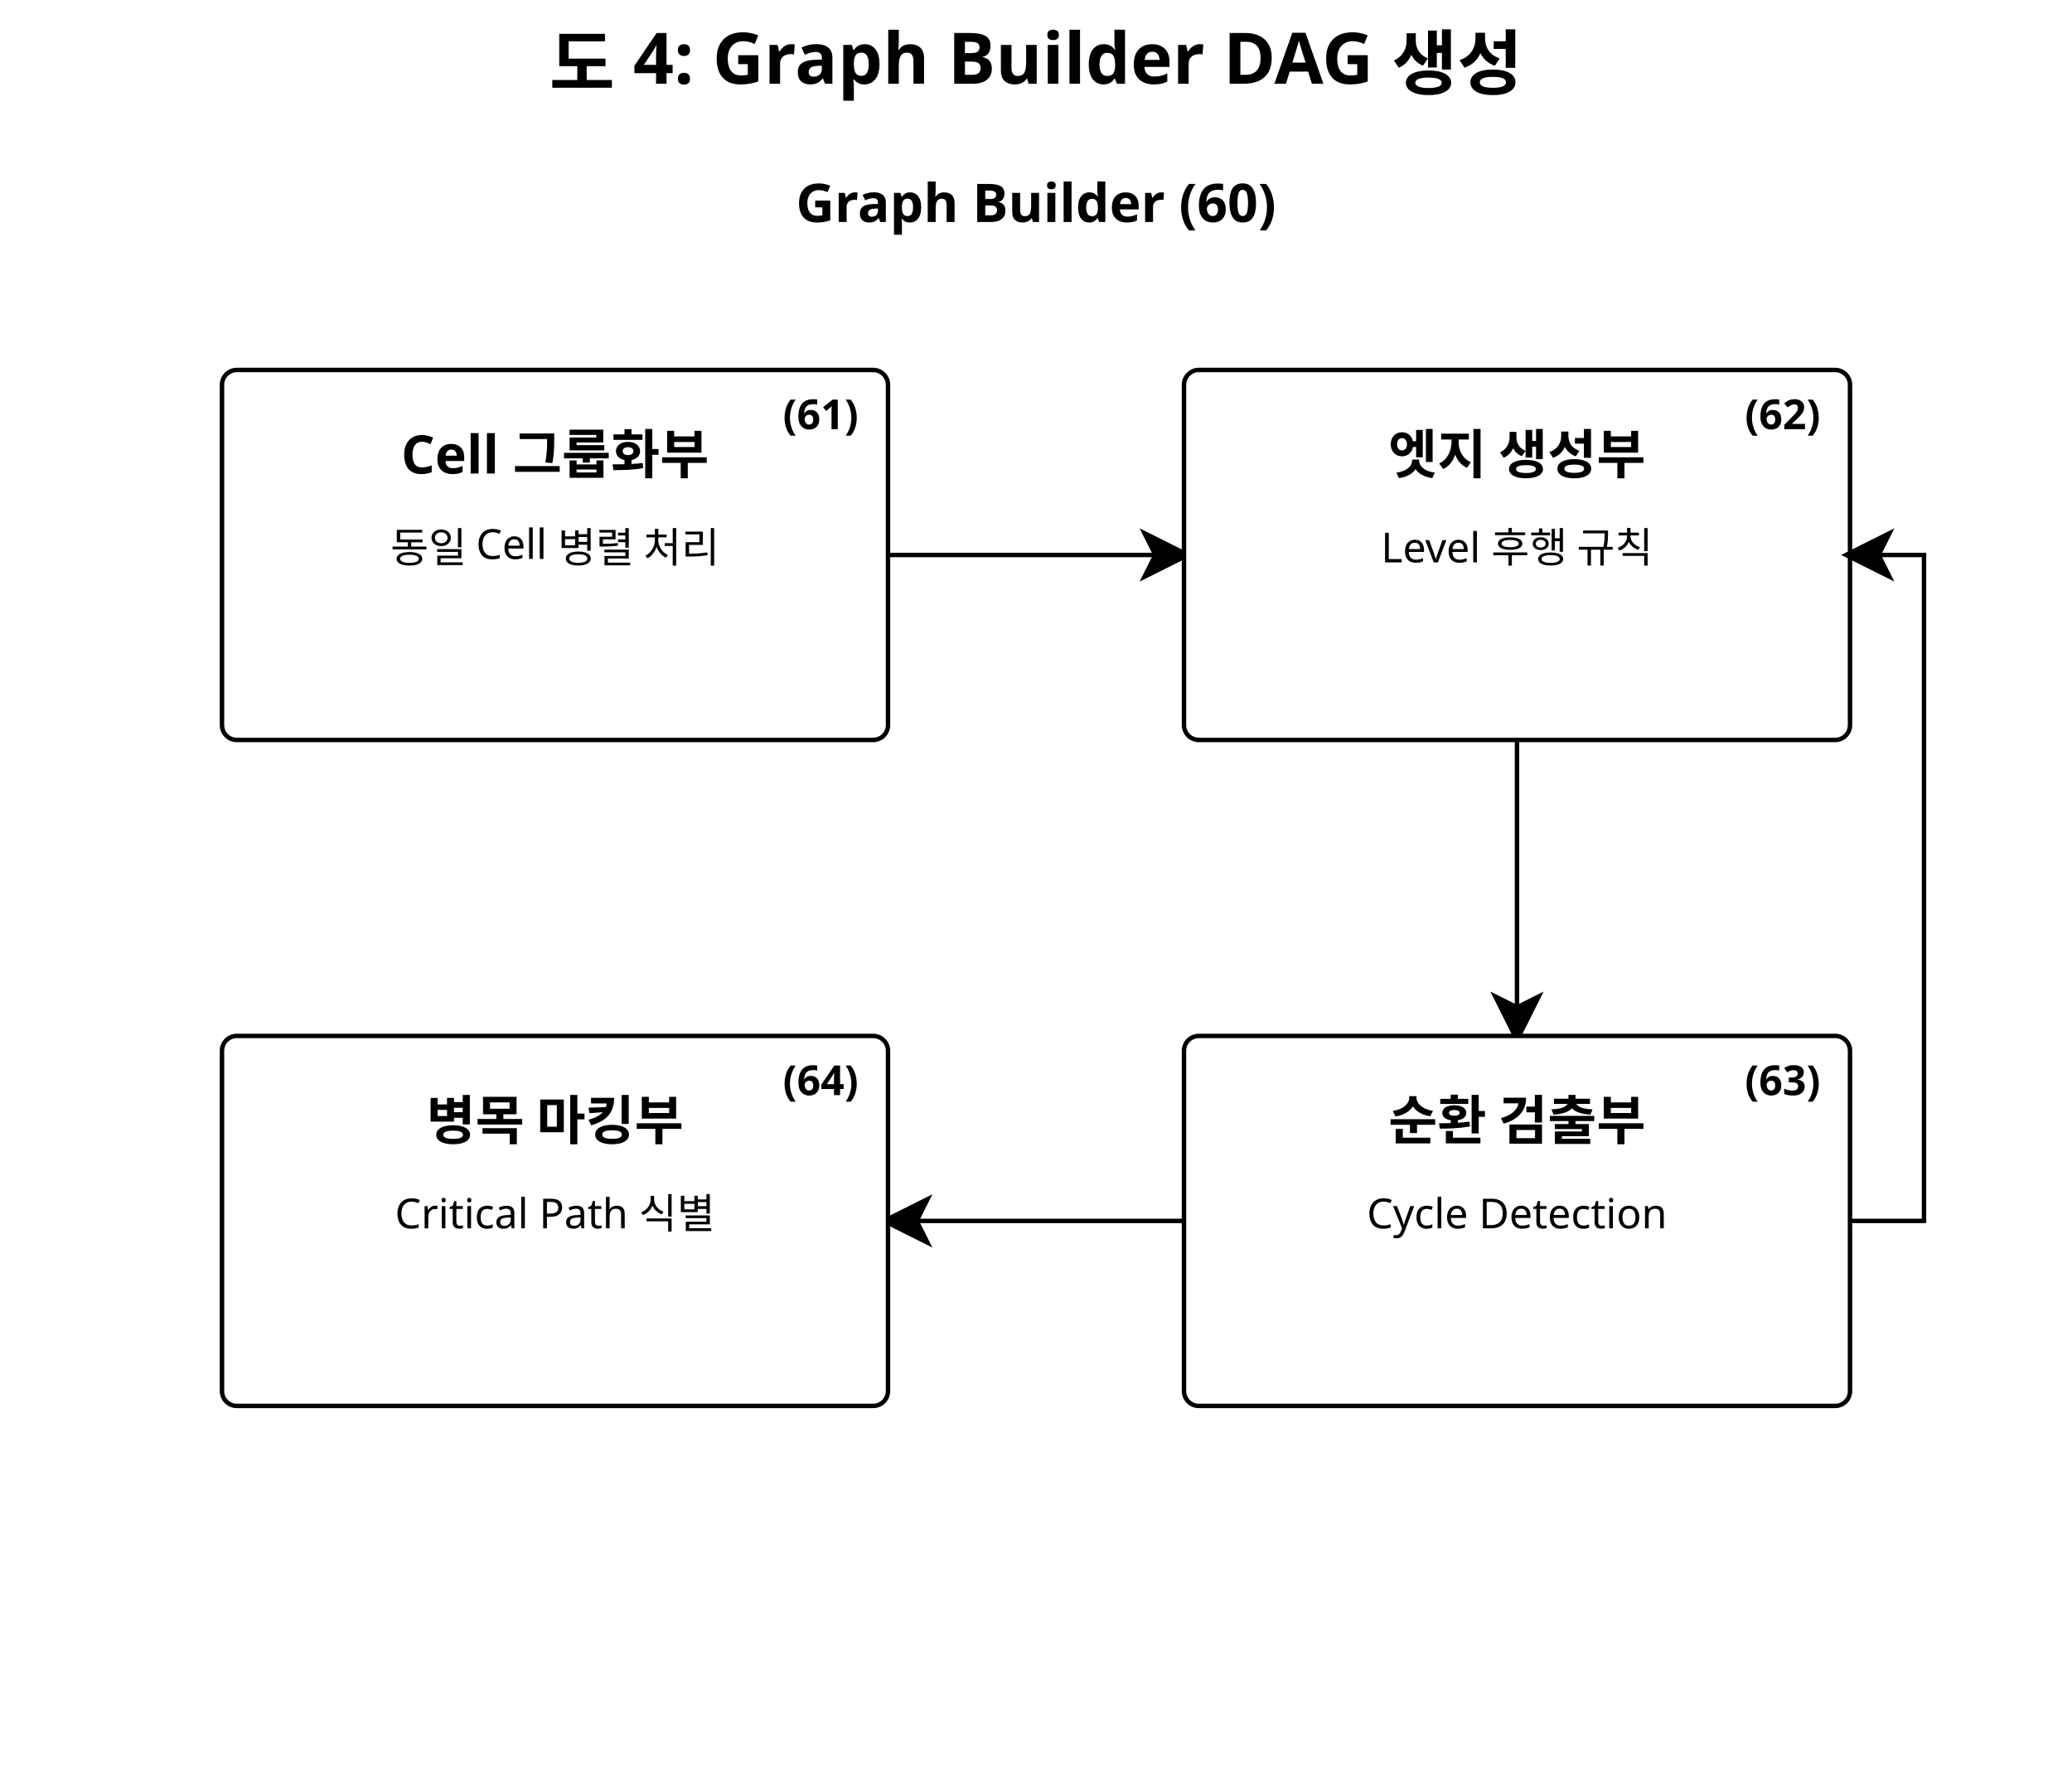
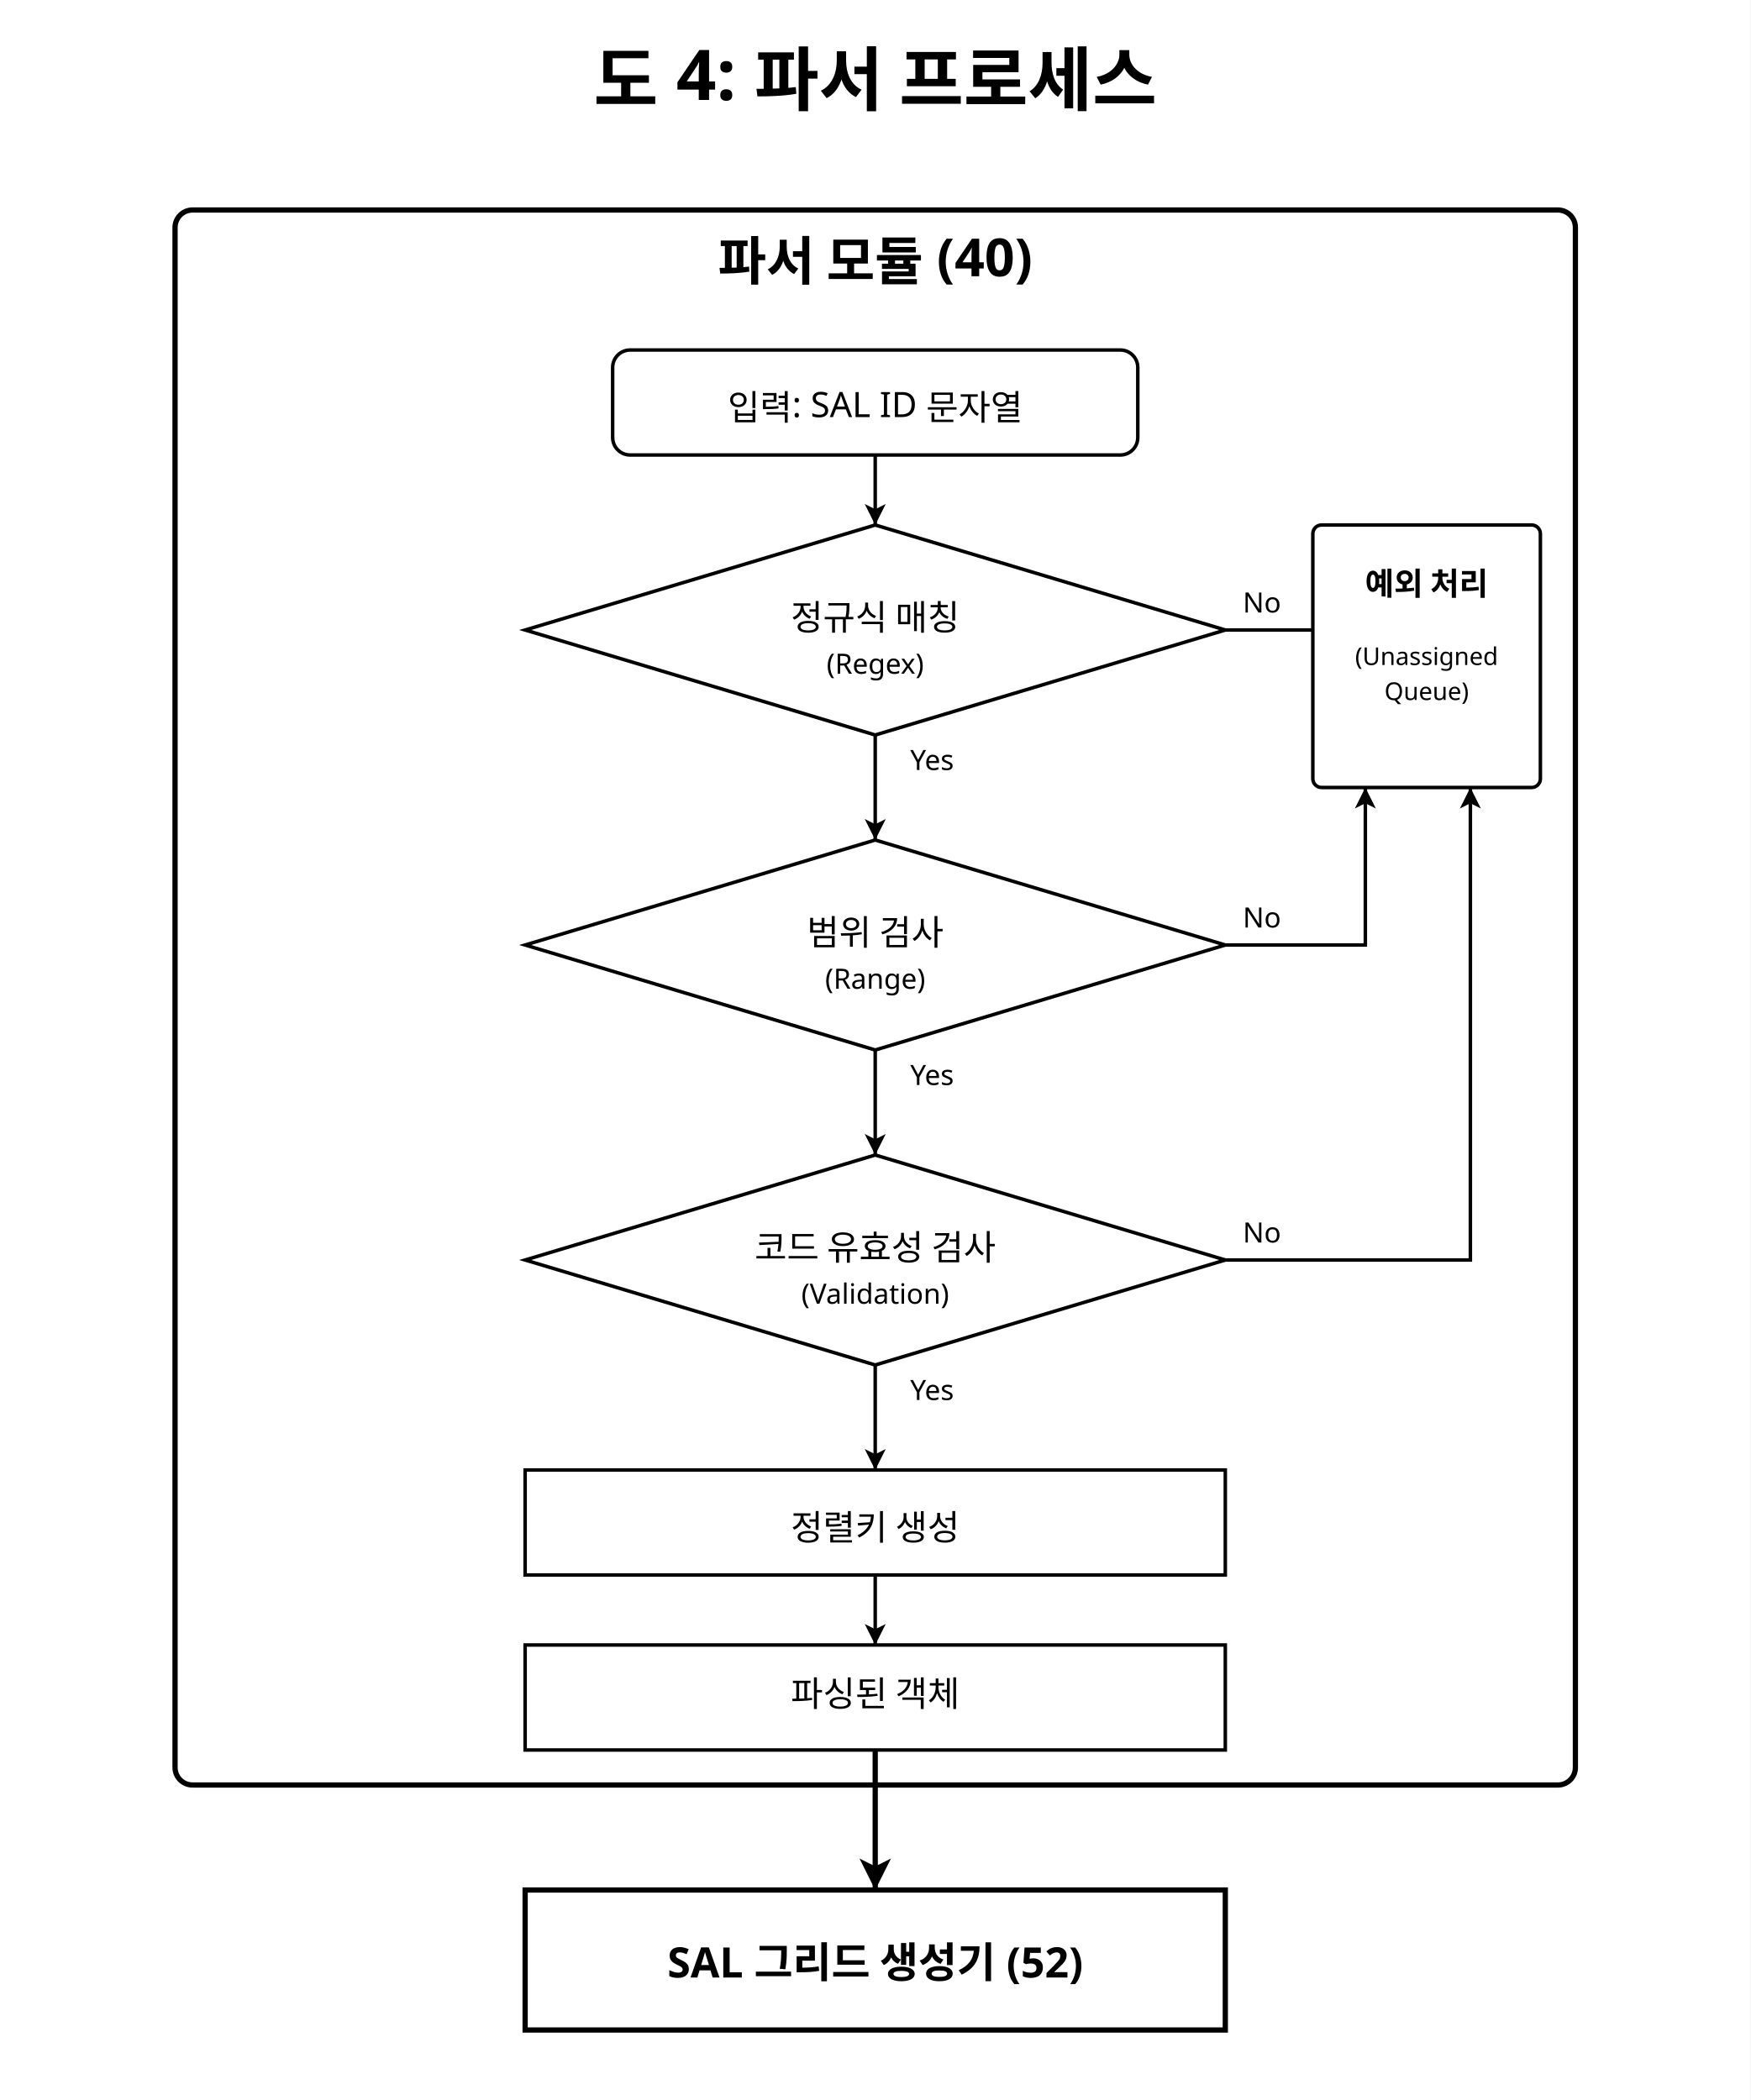
- <svg xmlns="http://www.w3.org/2000/svg" width="1400" height="1200" viewBox="0 0 1400 1200">
+ <svg xmlns="http://www.w3.org/2000/svg" width="1000" height="1200" viewBox="0 0 1000 1200">
  <rect width="100%" height="100%" fill="white" />
  <defs>
-     <marker id="arrowhead" markerWidth="12" markerHeight="12" refX="10" refY="6" orient="auto">
-       <path d="M0,0 L12,6 L0,12 L3,6 Z" fill="black" />
+     <marker id="arrow" markerWidth="6" markerHeight="6" refX="6" refY="3" orient="auto">
+       <path d="M0,0 L6,3 L0,6 L1.5,3 Z" fill="black" />
    </marker>
  </defs>
-   <text x="700" y="60" text-anchor="middle" font-family="Malgun Gothic, AppleGothic, Dotum, sans-serif" font-size="48" font-weight="bold">도 4: Graph Builder DAG 생성</text>
-   <text x="700.0" y="150" text-anchor="middle" font-family="Malgun Gothic, AppleGothic, Dotum, sans-serif" font-size="36" font-weight="bold">Graph Builder (60)</text>
-   <rect x="150" y="250" width="450" height="250" fill="white" stroke="black" stroke-width="3" rx="10" />
-   <text x="375.0" y="320" text-anchor="middle" font-family="Malgun Gothic, AppleGothic, Dotum, sans-serif" font-size="36" font-weight="bold">Cell 그룹화부</text>
-   <text x="375.0" y="380" text-anchor="middle" font-family="Malgun Gothic, AppleGothic, Dotum, sans-serif" font-size="28" font-weight="normal">동일 Cell 병렬 처리</text>
-   <text x="580" y="290" text-anchor="end" font-family="Malgun Gothic, AppleGothic, Dotum, sans-serif" font-size="28" font-weight="bold">(61)</text>
-   <path d="M 600,375 L 800,375" stroke="black" stroke-width="3" fill="none" marker-end="url(#arrowhead)" />
-   <rect x="800" y="250" width="450" height="250" fill="white" stroke="black" stroke-width="3" rx="10" />
-   <text x="1025.0" y="320" text-anchor="middle" font-family="Malgun Gothic, AppleGothic, Dotum, sans-serif" font-size="36" font-weight="bold">엣지 생성부</text>
-   <text x="1025.0" y="380" text-anchor="middle" font-family="Malgun Gothic, AppleGothic, Dotum, sans-serif" font-size="28" font-weight="normal">Level 후행 규칙</text>
-   <text x="1230" y="290" text-anchor="end" font-family="Malgun Gothic, AppleGothic, Dotum, sans-serif" font-size="28" font-weight="bold">(62)</text>
-   <path d="M 1025,500 L 1025,700" stroke="black" stroke-width="3" fill="none" marker-end="url(#arrowhead)" />
-   <rect x="800" y="700" width="450" height="250" fill="white" stroke="black" stroke-width="3" rx="10" />
-   <text x="1025.0" y="770" text-anchor="middle" font-family="Malgun Gothic, AppleGothic, Dotum, sans-serif" font-size="36" font-weight="bold">순환 검출부</text>
-   <text x="1025.0" y="830" text-anchor="middle" font-family="Malgun Gothic, AppleGothic, Dotum, sans-serif" font-size="28" font-weight="normal">Cycle Detection</text>
-   <text x="1230" y="740" text-anchor="end" font-family="Malgun Gothic, AppleGothic, Dotum, sans-serif" font-size="28" font-weight="bold">(63)</text>
-   <path d="M 800,825 L 600,825" stroke="black" stroke-width="3" fill="none" marker-end="url(#arrowhead)" />
-   <rect x="150" y="700" width="450" height="250" fill="white" stroke="black" stroke-width="3" rx="10" />
-   <text x="375.0" y="770" text-anchor="middle" font-family="Malgun Gothic, AppleGothic, Dotum, sans-serif" font-size="36" font-weight="bold">병목 마킹부</text>
-   <text x="375.0" y="830" text-anchor="middle" font-family="Malgun Gothic, AppleGothic, Dotum, sans-serif" font-size="28" font-weight="normal">Critical Path 식별</text>
-   <text x="580" y="740" text-anchor="end" font-family="Malgun Gothic, AppleGothic, Dotum, sans-serif" font-size="28" font-weight="bold">(64)</text>
-   <path d="M 1250,825 L 1300,825 L 1300,375 L 1250,375" stroke="black" stroke-width="3" fill="none" marker-end="url(#arrowhead)" />
+   <text x="500" y="60" text-anchor="middle" font-family="Malgun Gothic, AppleGothic, Dotum, sans-serif" font-size="40" font-weight="bold">도 4: 파서 프로세스</text>
+   <rect x="100" y="120" width="800" height="900" rx="10" fill="none" stroke="black" stroke-width="3" />
+   <text x="500" y="160" text-anchor="middle" font-family="Malgun Gothic, sans-serif" font-size="30" font-weight="bold">파서 모듈 (40)</text>
+   <g transform="translate(350, 200)">
+     <rect x="0" y="0" width="300" height="60" rx="10" fill="white" stroke="black" stroke-width="2" />
+     <text x="150" y="40" text-anchor="middle" font-family="Malgun Gothic, sans-serif" font-size="20">입력: SAL ID 문자열</text>
+   </g>
+   <line x1="500" y1="260" x2="500" y2="300" stroke="black" stroke-width="2" marker-end="url(#arrow)" />
+   <path d="M 500,300 L 700,360 L 500,420 L 300,360 Z" fill="white" stroke="black" stroke-width="2" />
+   <text x="500" y="360" text-anchor="middle" font-family="Malgun Gothic, sans-serif" font-size="20">정규식 매칭</text>
+   <text x="500" y="385" text-anchor="middle" font-family="Malgun Gothic, sans-serif" font-size="16">(Regex)</text>
+   <text x="520" y="440" font-family="Malgun Gothic, sans-serif" font-size="16">Yes</text>
+   <line x1="500" y1="420" x2="500" y2="480" stroke="black" stroke-width="2" marker-end="url(#arrow)" />
+   <text x="710" y="350" font-family="Malgun Gothic, sans-serif" font-size="16">No</text>
+   <line x1="700" y1="360" x2="780" y2="360" stroke="black" stroke-width="2" marker-end="url(#arrow)" />
+   <path d="M 500,480 L 700,540 L 500,600 L 300,540 Z" fill="white" stroke="black" stroke-width="2" />
+   <text x="500" y="540" text-anchor="middle" font-family="Malgun Gothic, sans-serif" font-size="20">범위 검사</text>
+   <text x="500" y="565" text-anchor="middle" font-family="Malgun Gothic, sans-serif" font-size="16">(Range)</text>
+   <text x="520" y="620" font-family="Malgun Gothic, sans-serif" font-size="16">Yes</text>
+   <line x1="500" y1="600" x2="500" y2="660" stroke="black" stroke-width="2" marker-end="url(#arrow)" />
+   <text x="710" y="530" font-family="Malgun Gothic, sans-serif" font-size="16">No</text>
+   <path d="M 700,540 L 780,540 L 780,450" fill="none" stroke="black" stroke-width="2" marker-end="url(#arrow)" />
+   <path d="M 500,660 L 700,720 L 500,780 L 300,720 Z" fill="white" stroke="black" stroke-width="2" />
+   <text x="500" y="720" text-anchor="middle" font-family="Malgun Gothic, sans-serif" font-size="20">코드 유효성 검사</text>
+   <text x="500" y="745" text-anchor="middle" font-family="Malgun Gothic, sans-serif" font-size="16">(Validation)</text>
+   <text x="520" y="800" font-family="Malgun Gothic, sans-serif" font-size="16">Yes</text>
+   <line x1="500" y1="780" x2="500" y2="840" stroke="black" stroke-width="2" marker-end="url(#arrow)" />
+   <text x="710" y="710" font-family="Malgun Gothic, sans-serif" font-size="16">No</text>
+   <path d="M 700,720 L 840,720 L 840,450" fill="none" stroke="black" stroke-width="2" marker-end="url(#arrow)" />
+   <g transform="translate(750, 300)">
+     <rect x="0" y="0" width="130" height="150" rx="5" fill="white" stroke="black" stroke-width="2" />
+     <text x="65" y="40" text-anchor="middle" font-family="Malgun Gothic, sans-serif" font-size="18" font-weight="bold">예외 처리</text>
+     <text x="65" y="80" text-anchor="middle" font-family="Malgun Gothic, sans-serif" font-size="14">(Unassigned</text>
+     <text x="65" y="100" text-anchor="middle" font-family="Malgun Gothic, sans-serif" font-size="14">Queue)</text>
+   </g>
+   <rect x="300" y="840" width="400" height="60" fill="white" stroke="black" stroke-width="2" />
+   <text x="500" y="880" text-anchor="middle" font-family="Malgun Gothic, sans-serif" font-size="20">정렬키 생성</text>
+   <line x1="500" y1="900" x2="500" y2="940" stroke="black" stroke-width="2" marker-end="url(#arrow)" />
+   <g transform="translate(300, 940)">
+     <rect x="0" y="0" width="400" height="60" fill="white" stroke="black" stroke-width="2" />
+     <text x="200" y="35" text-anchor="middle" font-family="Malgun Gothic, sans-serif" font-size="20">파싱된 객체</text>
+   </g>
+   <line x1="500" y1="1000" x2="500" y2="1080" stroke="black" stroke-width="3" marker-end="url(#arrow)" />
+   <rect x="300" y="1080" width="400" height="80" fill="white" stroke="black" stroke-width="3" />
+   <text x="500" y="1130" text-anchor="middle" font-family="Malgun Gothic, sans-serif" font-size="24" font-weight="bold">SAL 그리드 생성기 (52)</text>
</svg>
